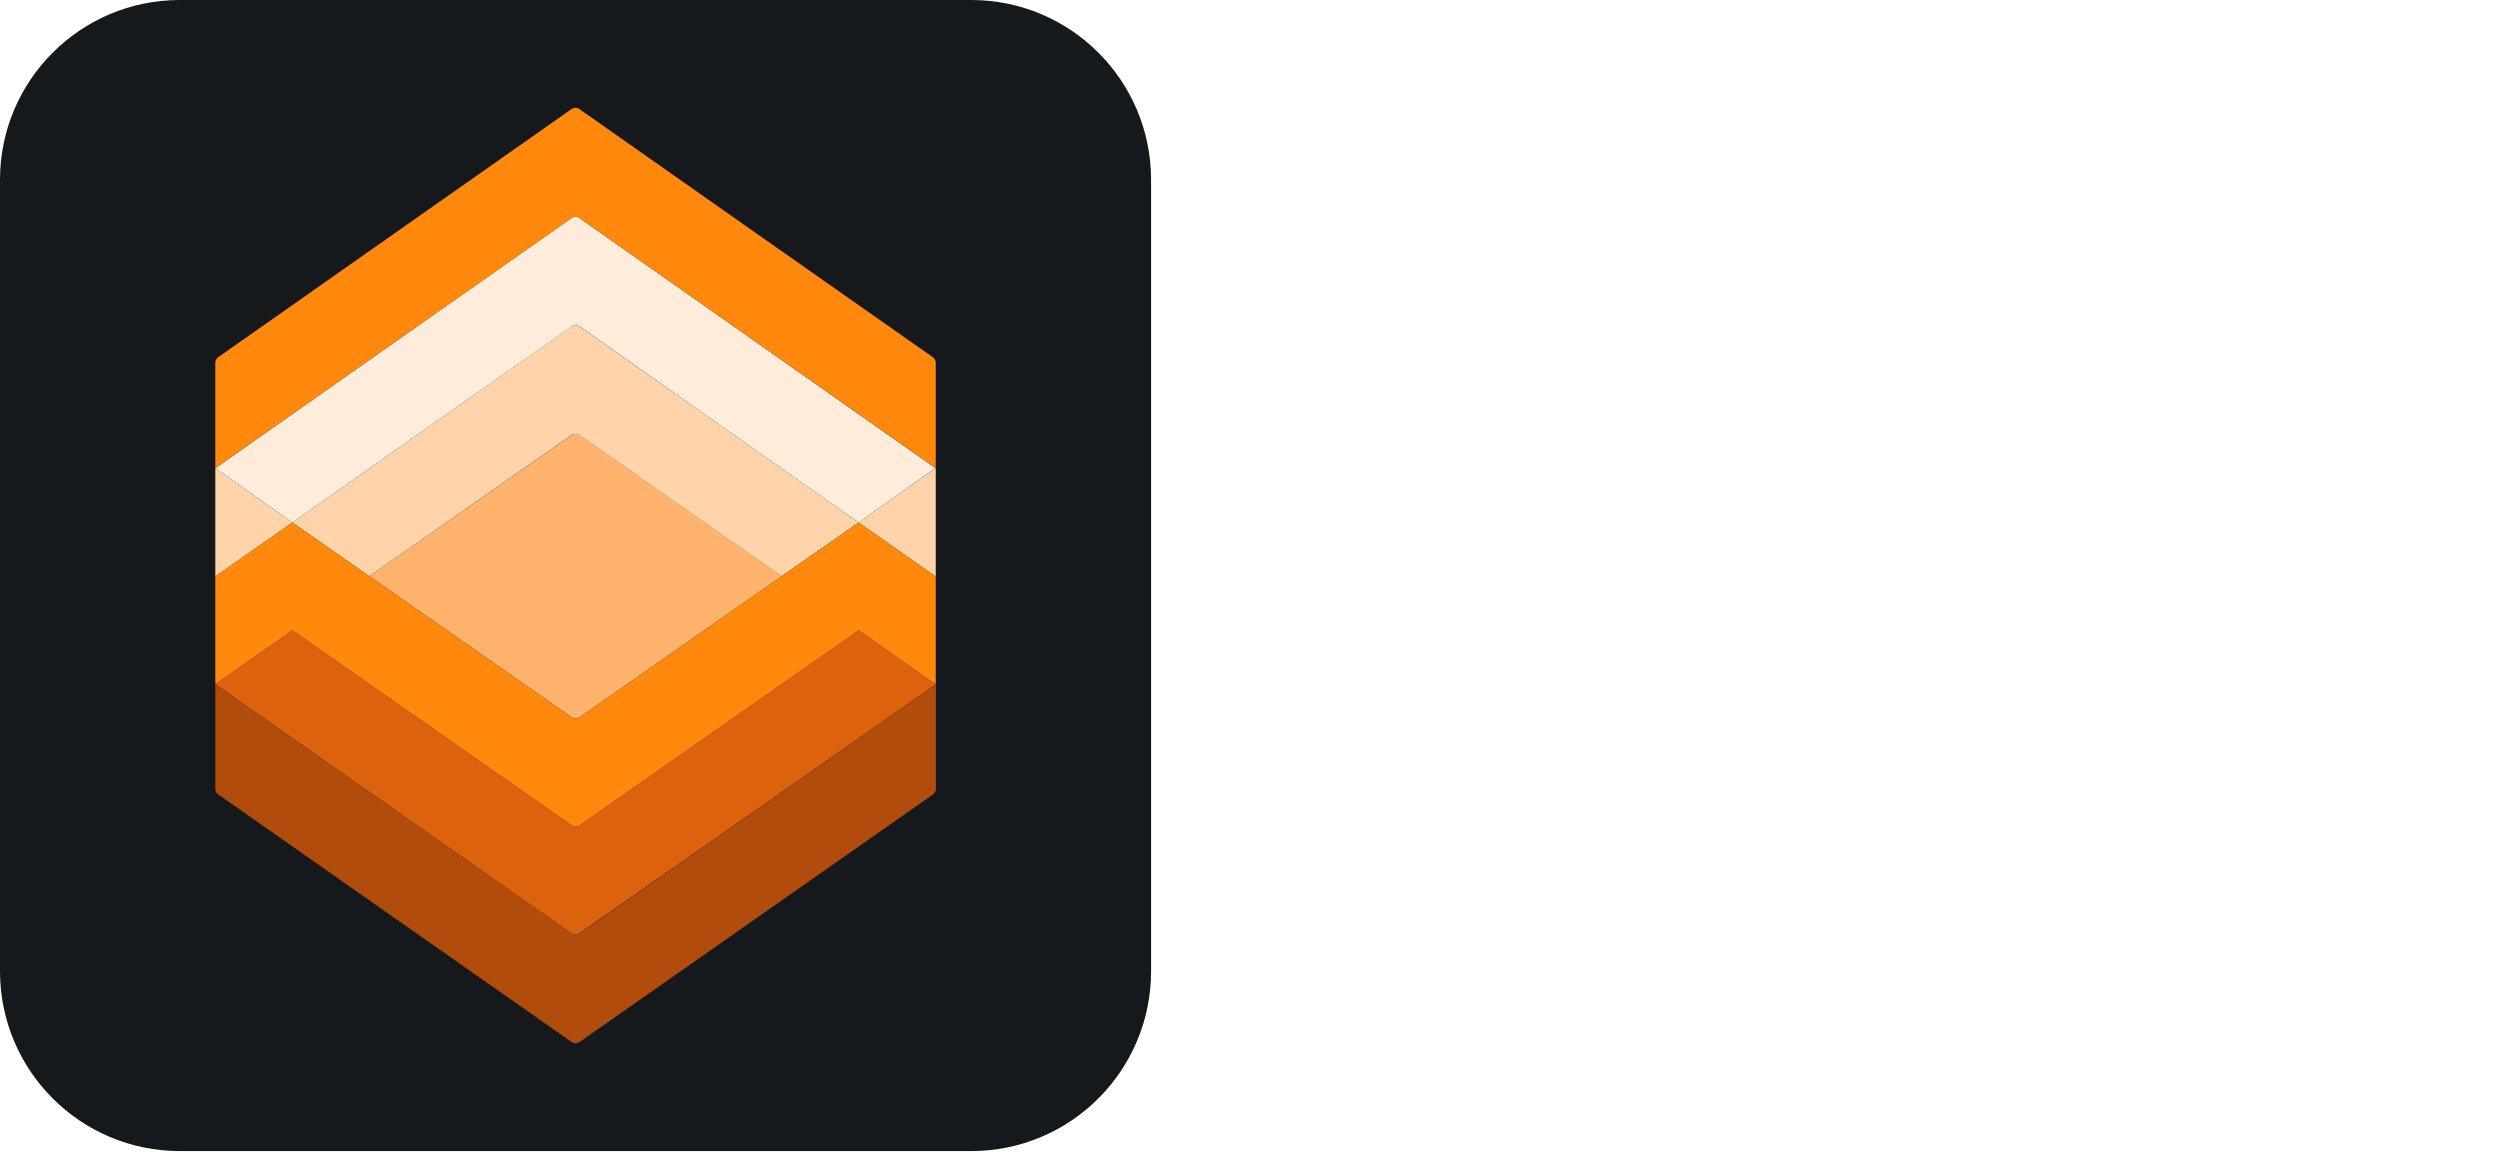
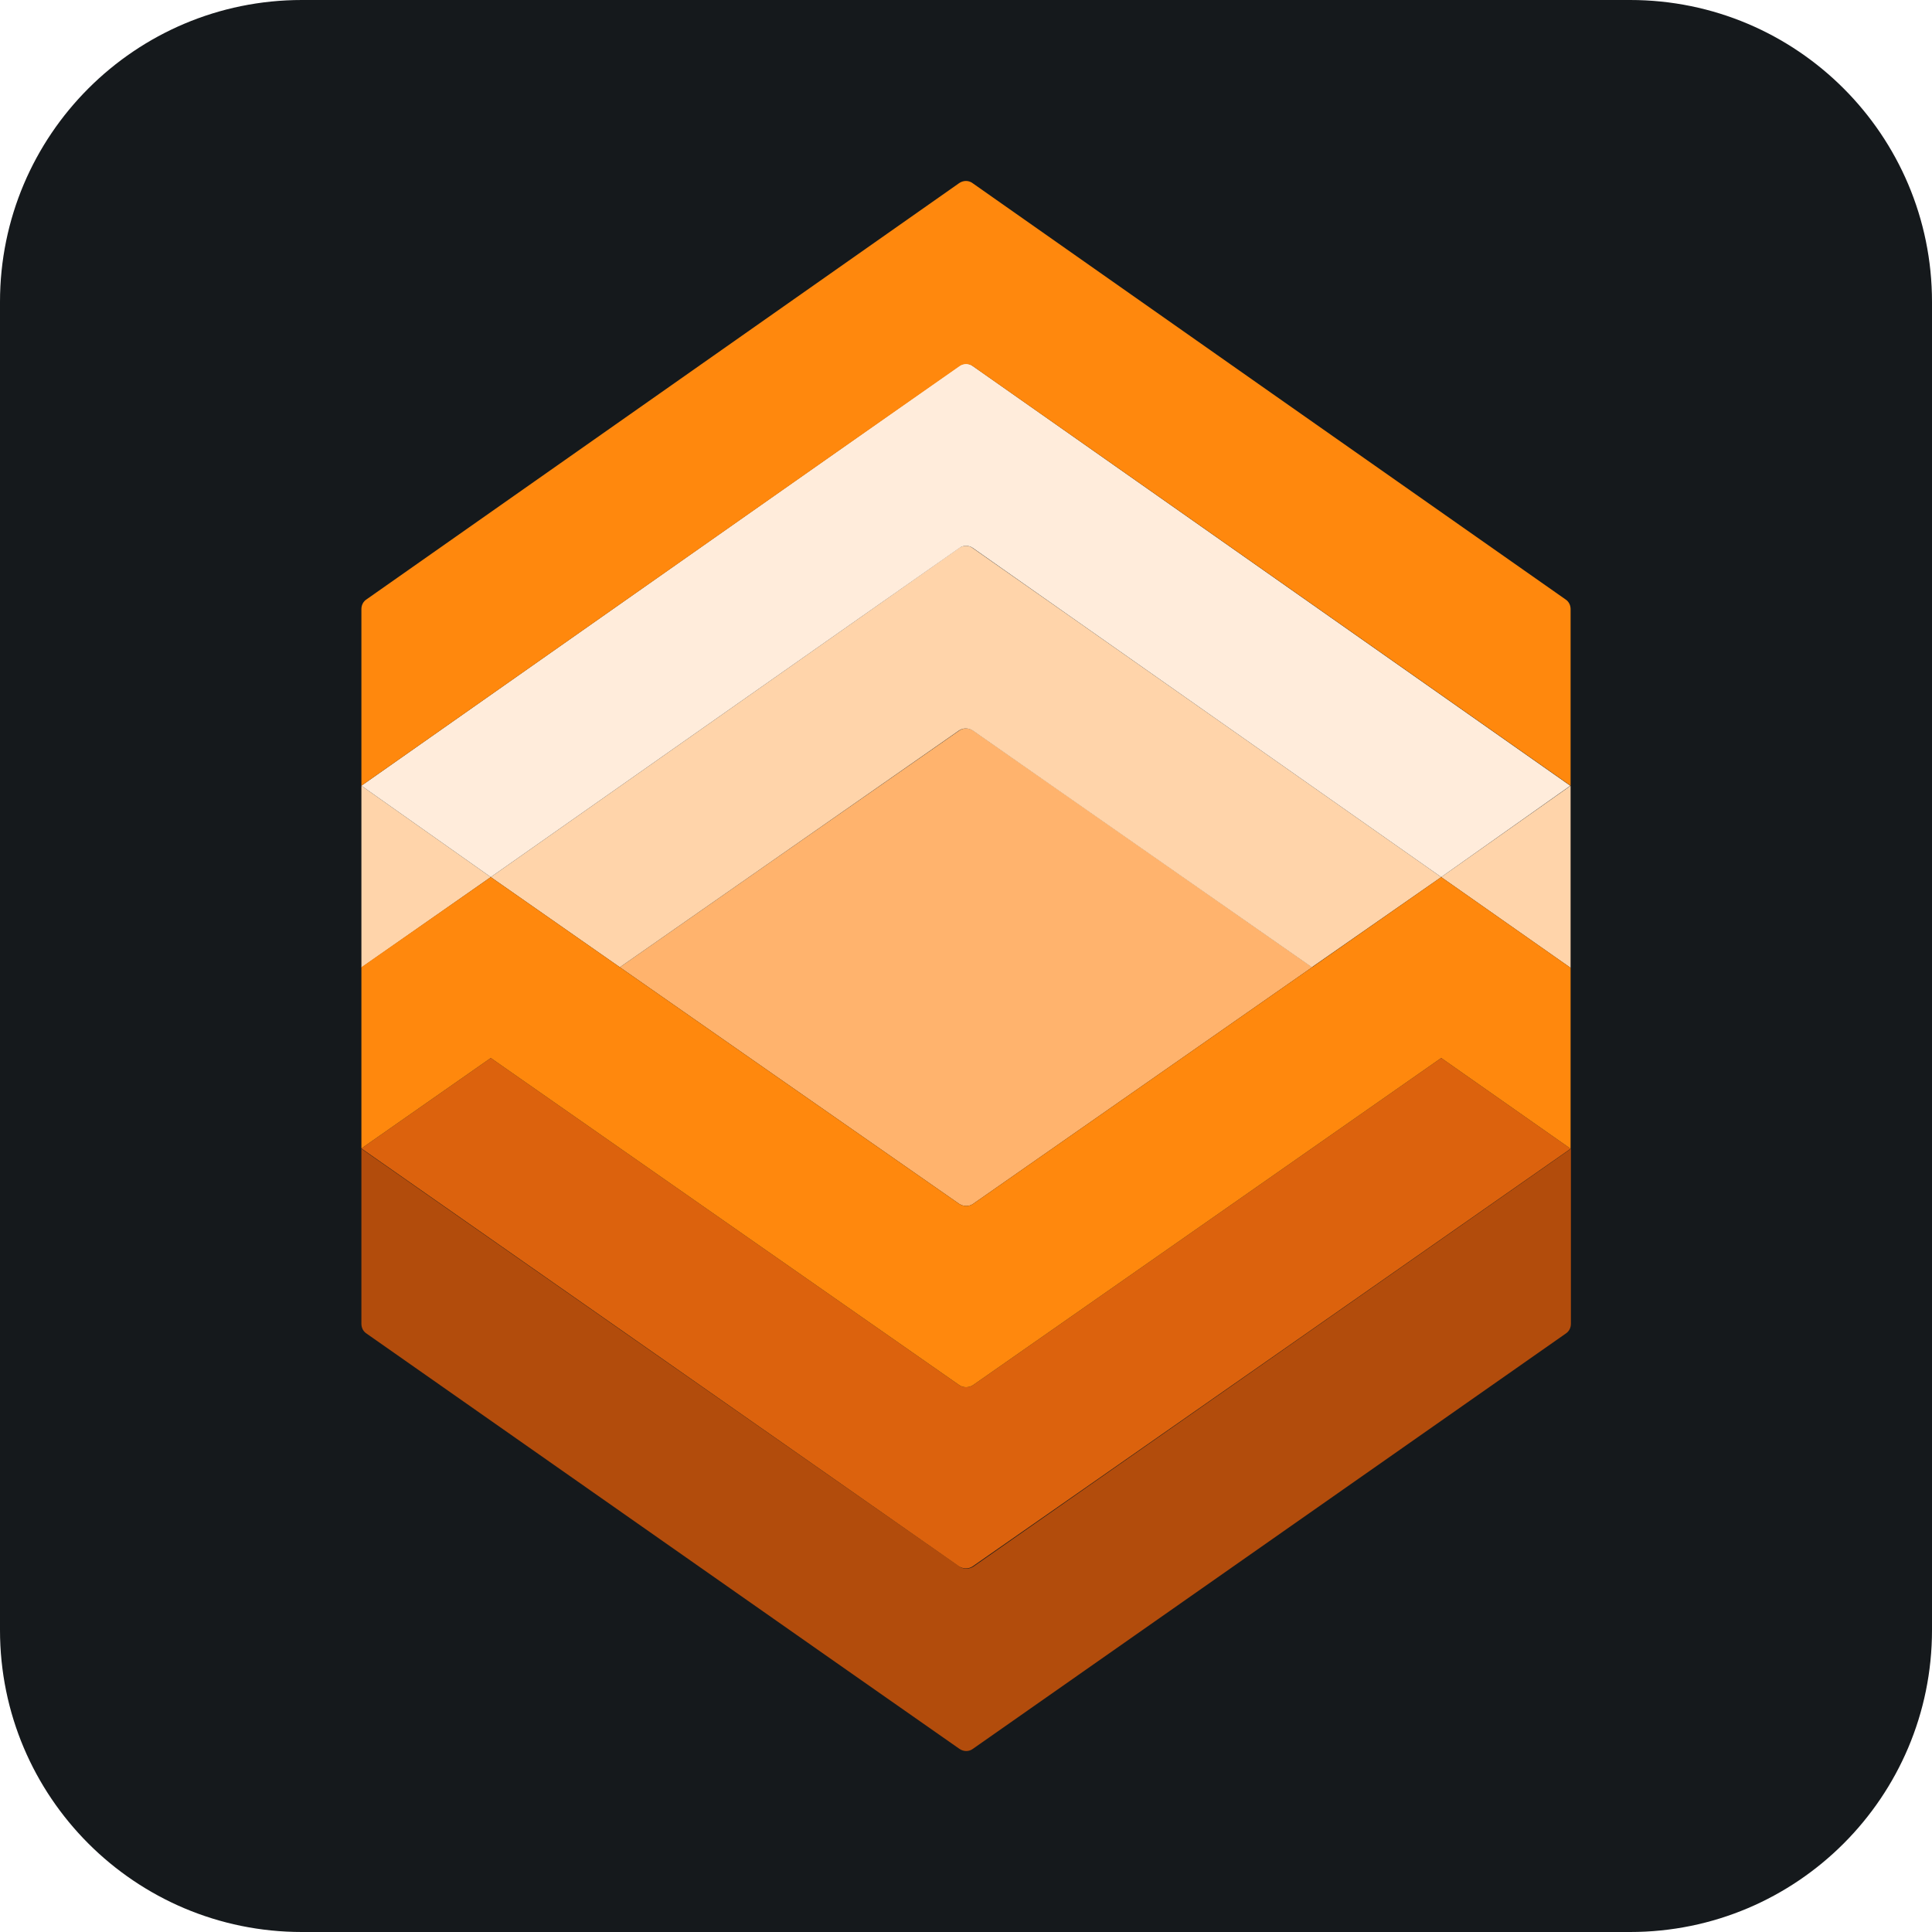
- <svg xmlns="http://www.w3.org/2000/svg" width="104.25" height="48" viewBox="0 0 556 256" fill="none" version="1.1">
-   <g transform="translate(0, 0)">
-     <svg x="0" y="0" width="556" height="256" viewBox="0 0 128 128" preserveAspectRatio="xMinYMin meet">
-       <style>
+ <svg xmlns="http://www.w3.org/2000/svg" viewBox="0 0 128 128">
+   <style>
#sh_posterizarr_bg {fill: #15191C}
@media (prefers-color-scheme: light) {
    #sh_posterizarr_bg {fill: #F4F2ED}
}
</style>
-       <rect id="sh_posterizarr_bg" width="128" height="128" rx="20" />
-       <svg x="12" y="12" width="104" height="104" viewBox="0 0 512 512" preserveAspectRatio="xMidYMid meet">
-         <path d="M58.8 315.6v57.1c0 1.3.6 2.5 1.7 3.2 17.9 12.5 172.6 121 193.3 135.4 1.4 1 3.2 1 4.5 0 20.6-14.4 175.4-122.9 193.3-135.4 1.1-.7 1.7-1.9 1.7-3.2v-57.1s-173.1 121-194.9 136.3c-1.4.9-3.2.9-4.5 0-22-15.3-195.1-136.3-195.1-136.3" style="fill-rule:evenodd;clip-rule:evenodd;fill:#b24c0c" />
-         <path d="M453.2 315.6 411 286s-133.6 93.4-152.7 106.7c-1.4.9-3.2.9-4.5 0C234.7 379.4 101 286 101 286l-42.2 29.5s173.1 121 194.9 136.3c1.4.9 3.2.9 4.5 0 21.9-15.2 195-136.2 195-136.2" style="fill-rule:evenodd;clip-rule:evenodd;fill:#dc620d" />
-         <path d="M143.1 256.4s94.7 66.1 110.7 77.2c1.4.9 3.2.9 4.5 0 15.9-11.1 110.6-77.2 110.6-77.2s-94.6-66.1-110.6-77.2c-1.4-.9-3.2-.9-4.5 0-16 11.1-110.7 77.2-110.7 77.2" style="fill-rule:evenodd;clip-rule:evenodd;fill:#ffb36d" />
-         <path d="M101 227s133.6-93.9 152.7-107.3c1.4-1 3.2-1 4.5 0C277.4 133.1 411 227 411 227l-42.2 29.4s-94.7-66.1-110.6-77.2c-1.4-.9-3.2-.9-4.5 0-15.9 11.1-110.6 77.2-110.6 77.2zm-42.2-29.8L101 227l-42.2 29.5zm394.4 0L411 227l42.2 29.6z" style="fill-rule:evenodd;clip-rule:evenodd;fill:#ffd4aa" />
-         <path d="M58.8 197.2s173-121.5 194.9-136.9c1.4-1 3.2-1 4.5 0 21.9 15.4 194.9 136.9 194.9 136.9L411 227s-133.6-93.9-152.7-107.3c-1.4-1-3.2-1-4.5 0C234.6 133.1 101 227 101 227z" style="fill-rule:evenodd;clip-rule:evenodd;fill:#ffecdb" />
-         <path d="M58.8 256.4 101 227l42.1 29.4s94.7 66.1 110.7 77.2c1.4.9 3.2.9 4.5 0 15.9-11.1 110.6-77.2 110.6-77.2L411 227l42.2 29.6v59L411 286s-133.6 93.4-152.7 106.7c-1.4.9-3.2.9-4.5 0C234.7 379.4 101 286 101 286l-42.2 29.5zm0-116.8c0-1.3.6-2.5 1.7-3.2C78.3 123.9 233.1 15.2 253.7.7c1.4-1 3.2-1 4.5 0 20.6 14.5 175.4 123.2 193.3 135.7 1.1.7 1.7 1.9 1.7 3.2v57.6S280.2 75.7 258.3 60.4c-1.4-1-3.2-1-4.5 0-22 15.3-195 136.8-195 136.8z" style="fill-rule:evenodd;clip-rule:evenodd;fill:#ff880d" />
-       </svg>
-     </svg>
-   </g>
+   <rect id="sh_posterizarr_bg" width="128" height="128" rx="20" />
+   <svg x="12" y="12" width="104" height="104" viewBox="0 0 512 512" preserveAspectRatio="xMidYMid meet">
+     <path d="M58.8 315.6v57.1c0 1.3.6 2.5 1.7 3.2 17.9 12.5 172.6 121 193.3 135.4 1.4 1 3.2 1 4.5 0 20.6-14.4 175.4-122.9 193.3-135.4 1.1-.7 1.7-1.9 1.7-3.2v-57.1s-173.1 121-194.9 136.3c-1.4.9-3.2.9-4.5 0-22-15.3-195.1-136.3-195.1-136.3" style="fill-rule:evenodd;clip-rule:evenodd;fill:#b24c0c" />
+     <path d="M453.2 315.6 411 286s-133.6 93.4-152.7 106.7c-1.4.9-3.2.9-4.5 0C234.7 379.4 101 286 101 286l-42.2 29.5s173.1 121 194.9 136.3c1.4.9 3.2.9 4.5 0 21.9-15.2 195-136.2 195-136.2" style="fill-rule:evenodd;clip-rule:evenodd;fill:#dc620d" />
+     <path d="M143.1 256.4s94.7 66.1 110.7 77.2c1.4.9 3.2.9 4.5 0 15.9-11.1 110.6-77.2 110.6-77.2s-94.6-66.1-110.6-77.2c-1.4-.9-3.2-.9-4.5 0-16 11.1-110.7 77.2-110.7 77.2" style="fill-rule:evenodd;clip-rule:evenodd;fill:#ffb36d" />
+     <path d="M101 227s133.6-93.9 152.7-107.3c1.4-1 3.2-1 4.5 0C277.4 133.1 411 227 411 227l-42.2 29.4s-94.7-66.1-110.6-77.2c-1.4-.9-3.2-.9-4.5 0-15.9 11.1-110.6 77.2-110.6 77.2zm-42.2-29.8L101 227l-42.2 29.5zm394.4 0L411 227l42.2 29.6z" style="fill-rule:evenodd;clip-rule:evenodd;fill:#ffd4aa" />
+     <path d="M58.8 197.2s173-121.5 194.9-136.9c1.4-1 3.2-1 4.5 0 21.9 15.4 194.9 136.9 194.9 136.9L411 227s-133.6-93.9-152.7-107.3c-1.4-1-3.2-1-4.5 0C234.6 133.1 101 227 101 227z" style="fill-rule:evenodd;clip-rule:evenodd;fill:#ffecdb" />
+     <path d="M58.8 256.4 101 227l42.1 29.4s94.7 66.1 110.7 77.2c1.4.9 3.2.9 4.5 0 15.9-11.1 110.6-77.2 110.6-77.2L411 227l42.2 29.6v59L411 286s-133.6 93.4-152.7 106.7c-1.4.9-3.2.9-4.5 0C234.7 379.4 101 286 101 286l-42.2 29.5zm0-116.8c0-1.3.6-2.5 1.7-3.2C78.3 123.9 233.1 15.2 253.7.7c1.4-1 3.2-1 4.5 0 20.6 14.5 175.4 123.2 193.3 135.7 1.1.7 1.7 1.9 1.7 3.2v57.6S280.2 75.7 258.3 60.4c-1.4-1-3.2-1-4.5 0-22 15.3-195 136.8-195 136.8z" style="fill-rule:evenodd;clip-rule:evenodd;fill:#ff880d" />
+   </svg>
</svg>
